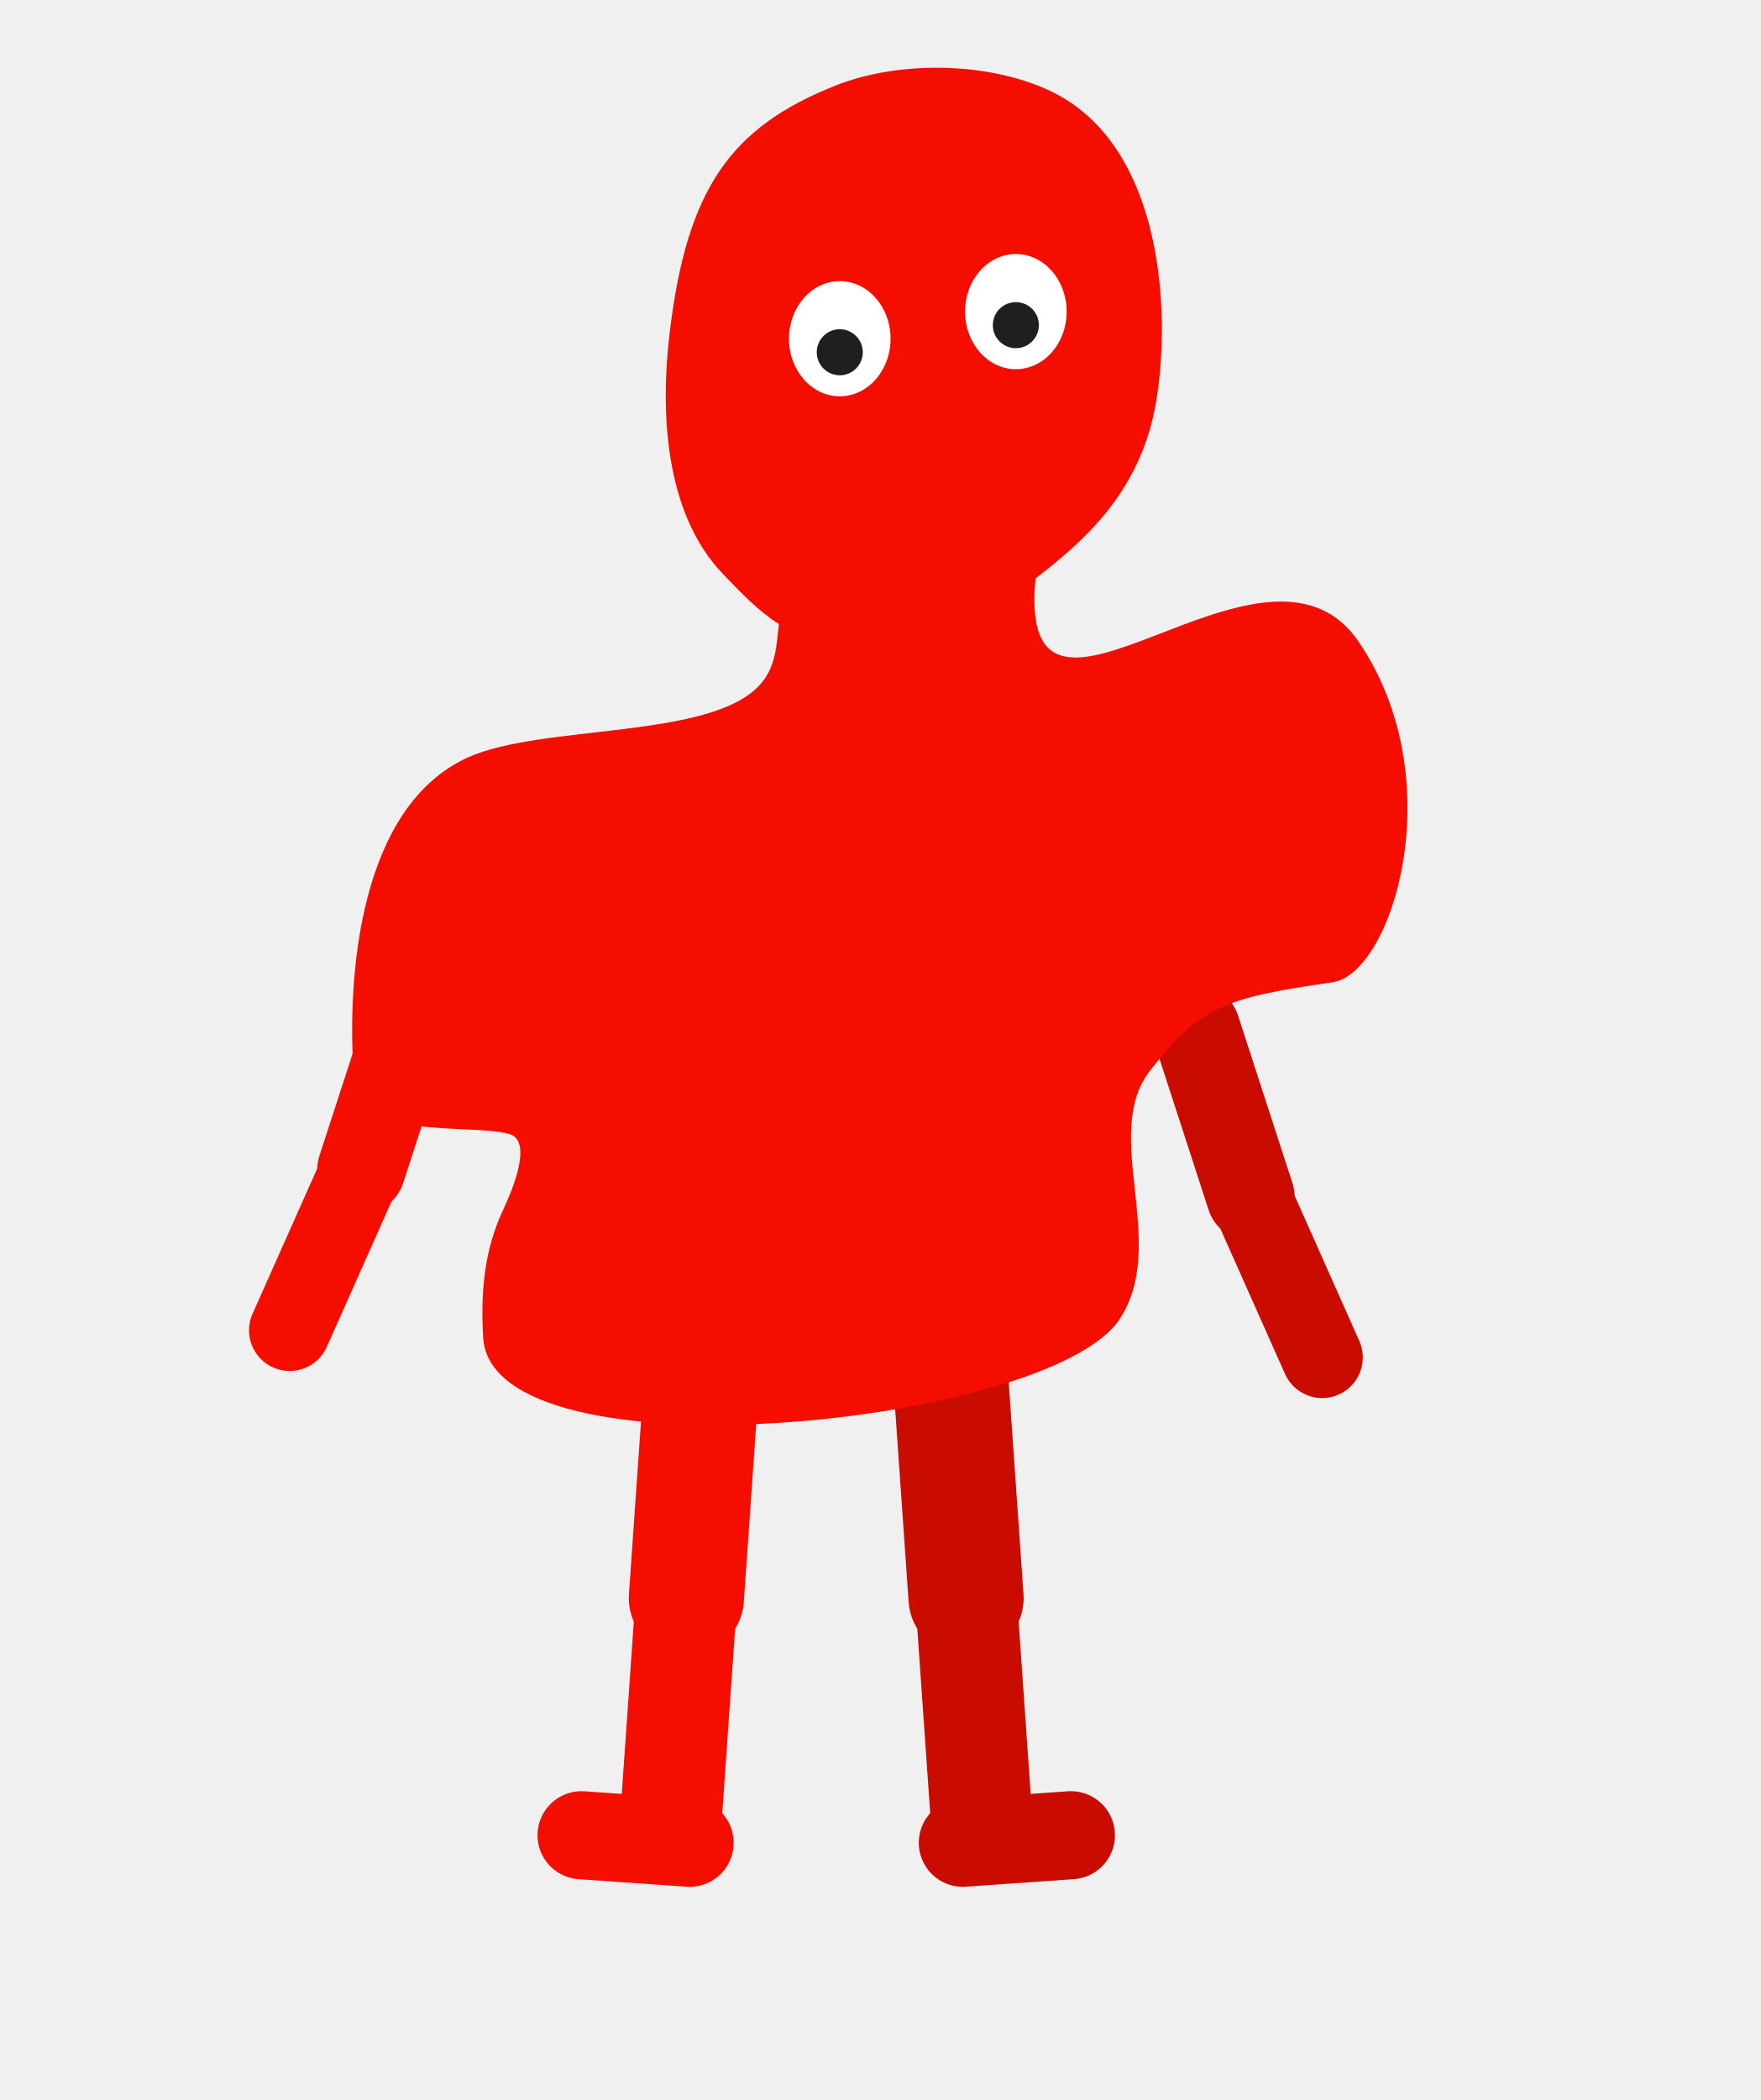
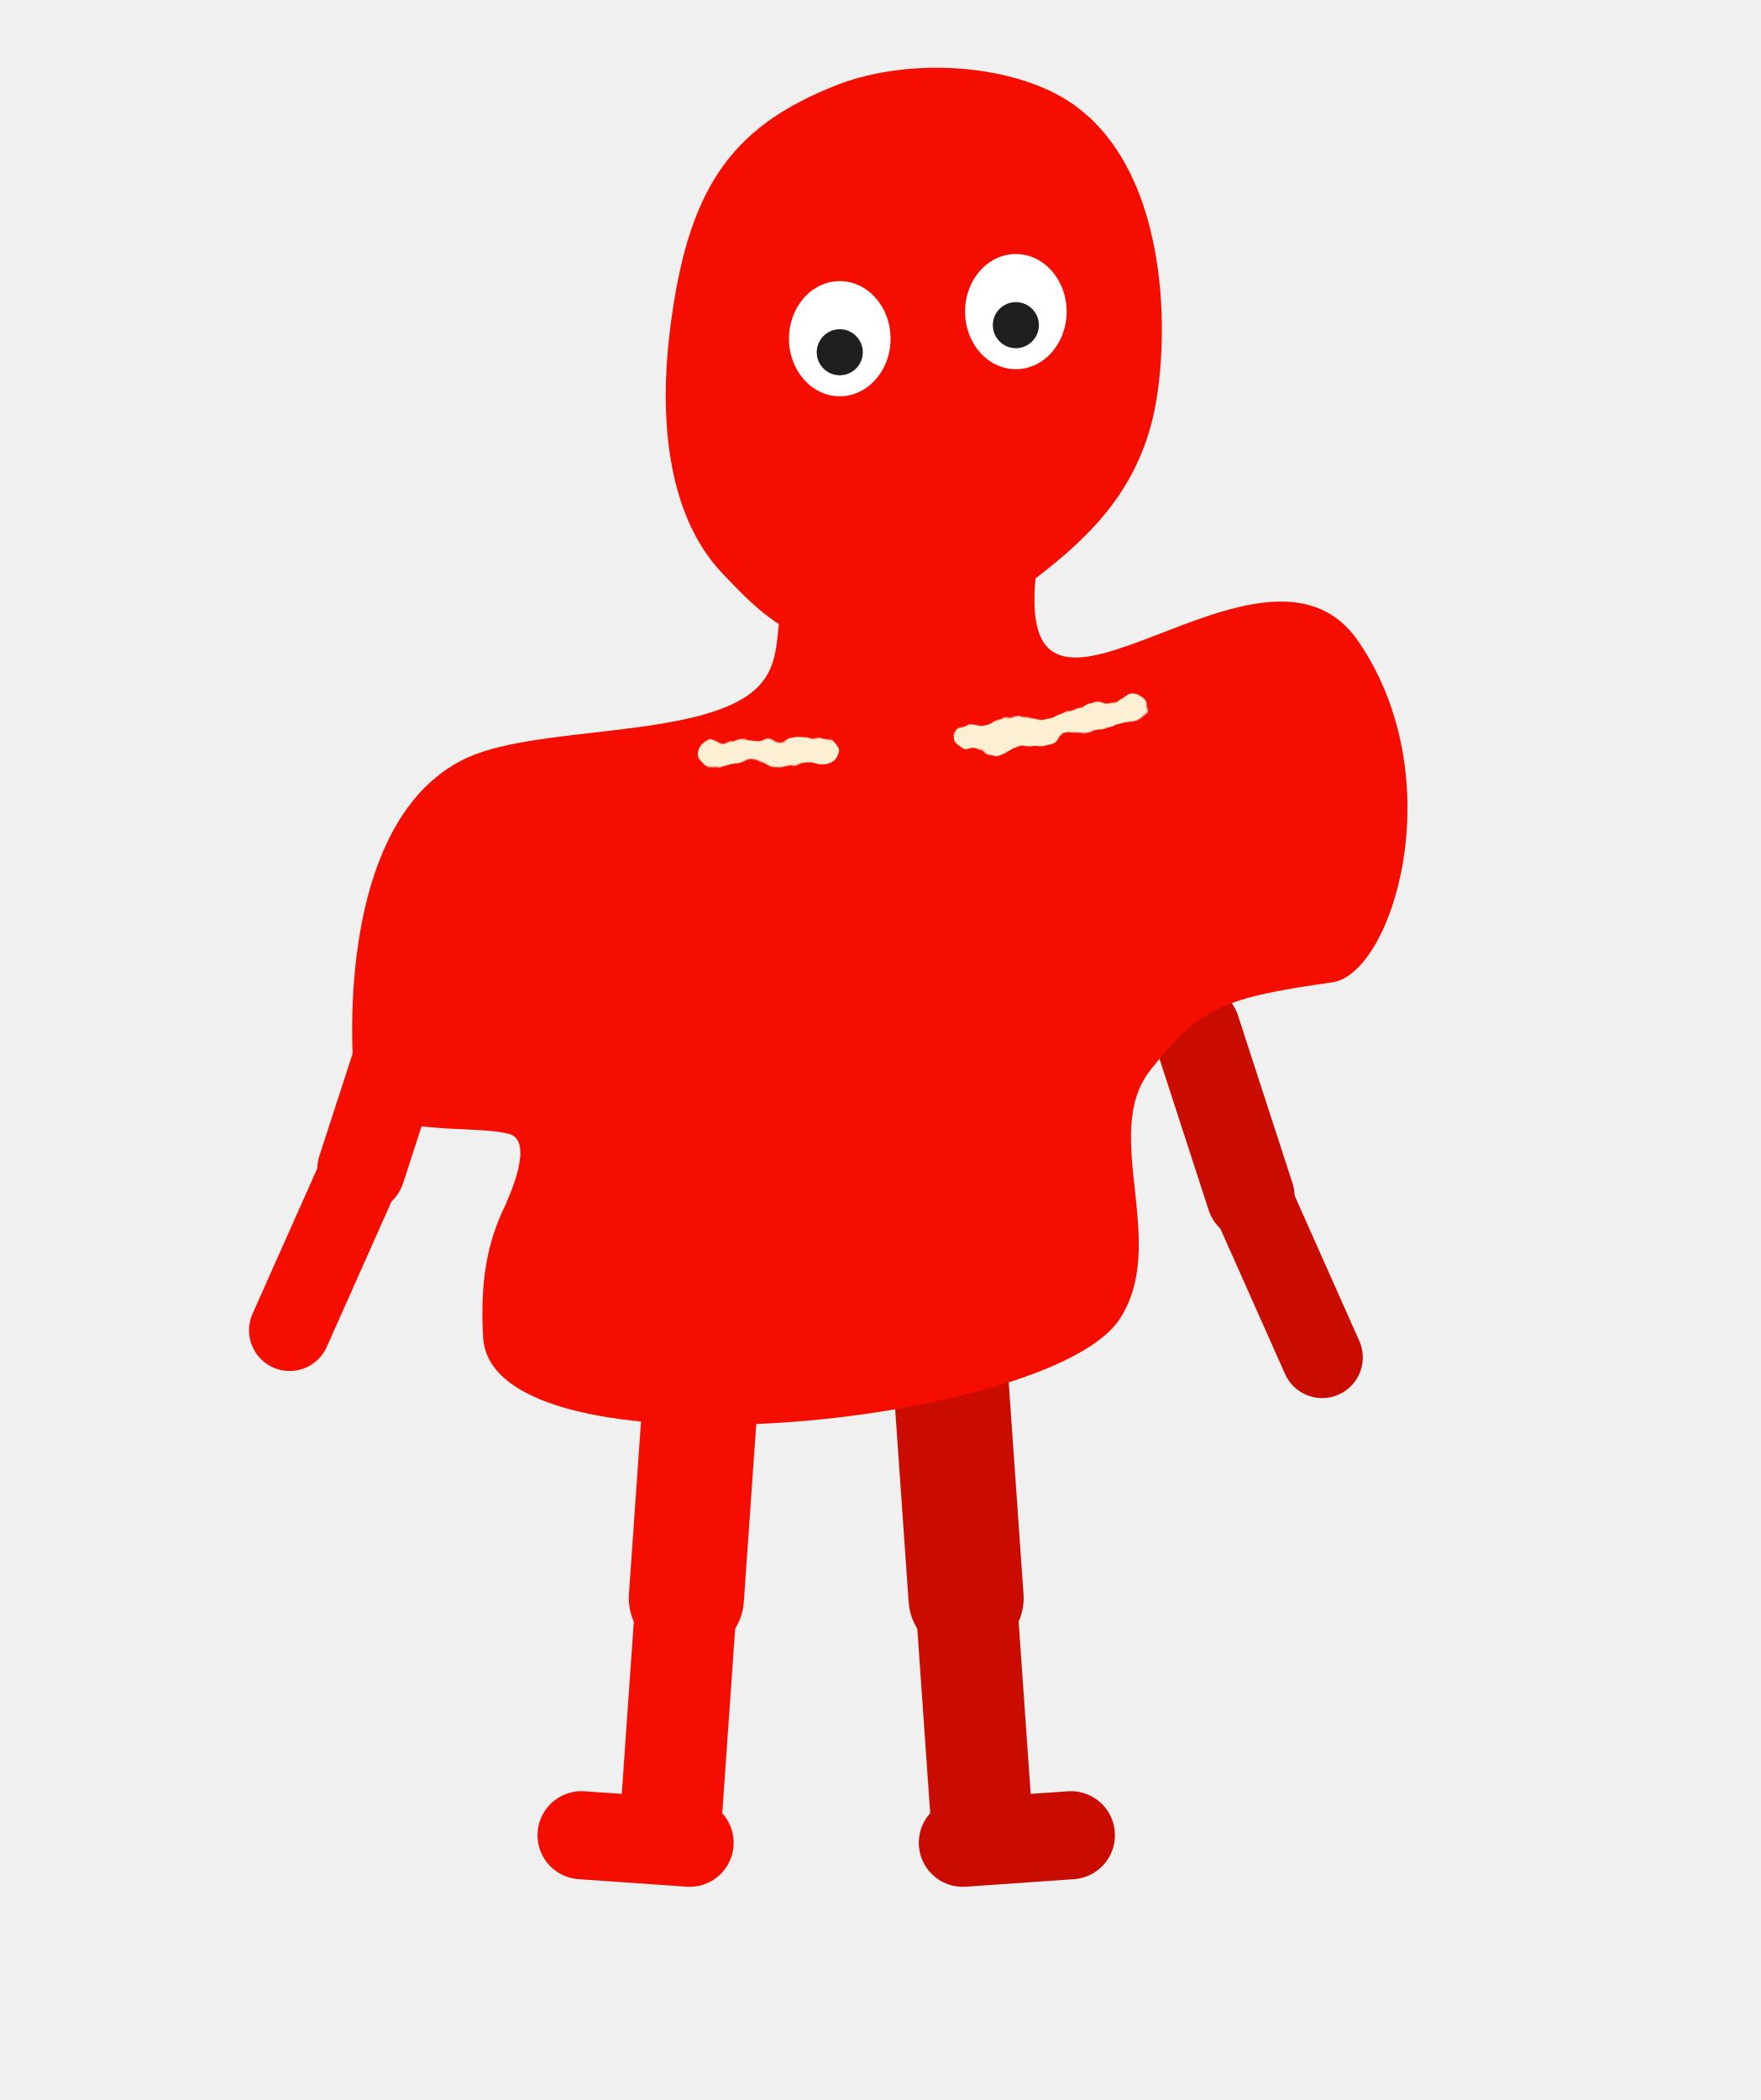
<svg xmlns="http://www.w3.org/2000/svg" width="260" height="310" viewBox="0 0 260 310" fill="none">
  <style>
    .limb { stroke-linecap: round; fill: none; }
    .near { stroke: #F50D00; }
    .far  { stroke: #C90B00; }
    .face { animation: blink 4.6s infinite; transform-box: fill-box; transform-origin: center; }
    @keyframes blink {
      0%, 95%, 100% { transform: scaleY(1); }
      97% { transform: scaleY(0.08); }
    }
  </style>
  <g transform="translate(140,198)">
    <g data-joint="thighR" transform="rotate(-4)">
      <path class="limb far" stroke-width="17" d="M0 4L0 38" />
      <g transform="translate(0,38)">
        <g data-joint="calfR">
          <path class="limb far" stroke-width="15" d="M0 0L0 32" />
          <g transform="translate(0,32)">
            <g data-joint="footR">
              <path class="limb far" stroke-width="13" d="M-3 4L13 4" />
            </g>
          </g>
        </g>
      </g>
    </g>
  </g>
  <g data-joint="body">
    <g transform="translate(176,150)">
      <g data-joint="armR" transform="rotate(-18)">
        <path class="limb far" stroke-width="13" d="M0 2L0 28" />
        <g transform="translate(0,28)">
          <g data-joint="elbowR" transform="rotate(-6)">
            <path class="limb far" stroke-width="12" d="M0 0L0 26" />
          </g>
        </g>
      </g>
    </g>
    <g transform="translate(52,10)">
      <path d="M103.454 3.614C121.524 12.531 120.94 41.683 117.978 52.687C115.015 63.69 107.821 70.039 100.906 75.388C97.993 106.013 134.582 64.329 148.548 84.643C162.514 104.957 153.627 133.736 144.739 135.005C128.703 137.296 125.232 138.624 117.845 148.001C110.459 157.379 120.69 173.484 113.322 184.73C102.996 200.492 20.587 208.896 19.344 187.446C18.962 180.851 19.465 174.645 22.268 168.655C23.315 166.417 26.945 158.371 23.14 157.379C16.751 155.714 0.918 158.702 0.229 148.748C-0.812 133.703 1.183 109.089 17.026 101.84C27.934 96.849 53.146 99.211 60.312 90.972C62.586 88.357 62.641 85.337 63.01 82.121C59.886 80.142 57.335 77.417 54.786 74.771C46.024 65.673 45.514 50.507 46.878 39.144C49.417 17.983 55.77 8.839 71.331 2.644C80.874 -1.156 94.34 -0.884 103.454 3.614Z" fill="#F50D00" />
+       <g stroke="#FCEFD4" stroke-width="4" stroke-linecap="round" fill="none">
+         <path filter="url(#scratch-a)" d="M53.159 101.047H70.406" />
+         <path filter="url(#scratch-b)" d="M90.972 99.26C93.701 99.26 100.389 98.331 103.73 97.234C107.668 96.535 110.678 96.125 112.147 95.696C112.879 95.451 113.582 95.15 115.319 94.584" />
+       </g>
    </g>
    <g class="face">
      <ellipse cx="124" cy="50" rx="7.5" ry="8.5" fill="#FFFFFF" />
      <ellipse cx="150" cy="46" rx="7.5" ry="8.5" fill="#FFFFFF" />
      <g data-joint="pupils">
        <circle cx="124" cy="52" r="3.4" fill="#1F1F1F" />
        <circle cx="150" cy="48" r="3.4" fill="#1F1F1F" />
      </g>
    </g>
    <g transform="translate(62,146)">
      <g data-joint="armL" transform="rotate(18)">
        <path class="limb near" stroke-width="13" d="M0 2L0 28" />
        <g transform="translate(0,28)">
          <g data-joint="elbowL" transform="rotate(6)">
            <path class="limb near" stroke-width="12" d="M0 0L0 26" />
          </g>
        </g>
      </g>
    </g>
  </g>
  <g transform="translate(104,198)">
    <g data-joint="thighL" transform="rotate(4)">
      <path class="limb near" stroke-width="17" d="M0 4L0 38" />
      <g transform="translate(0,38)">
        <g data-joint="calfL">
          <path class="limb near" stroke-width="15" d="M0 0L0 32" />
          <g transform="translate(0,32)">
            <g data-joint="footL">
              <path class="limb near" stroke-width="13" d="M3 4L-13 4" />
            </g>
          </g>
        </g>
      </g>
    </g>
  </g>
+   <defs>
+     <filter id="scratch-a" x="49.552" y="97.44" width="24.461" height="7.214" filterUnits="userSpaceOnUse" color-interpolation-filters="sRGB">
+       <feTurbulence type="fractalNoise" baseFrequency="0.17 0.17" numOctaves="3" seed="1005" />
+       <feDisplacementMap in="SourceGraphic" scale="3.214" xChannelSelector="R" yChannelSelector="G" />
+     </filter>
+     <filter id="scratch-b" x="87.365" y="90.977" width="31.562" height="11.89" filterUnits="userSpaceOnUse" color-interpolation-filters="sRGB">
+       <feTurbulence type="fractalNoise" baseFrequency="0.17 0.17" numOctaves="3" seed="1005" />
+       <feDisplacementMap in="SourceGraphic" scale="3.214" xChannelSelector="R" yChannelSelector="G" />
+     </filter>
+   </defs>
</svg>
